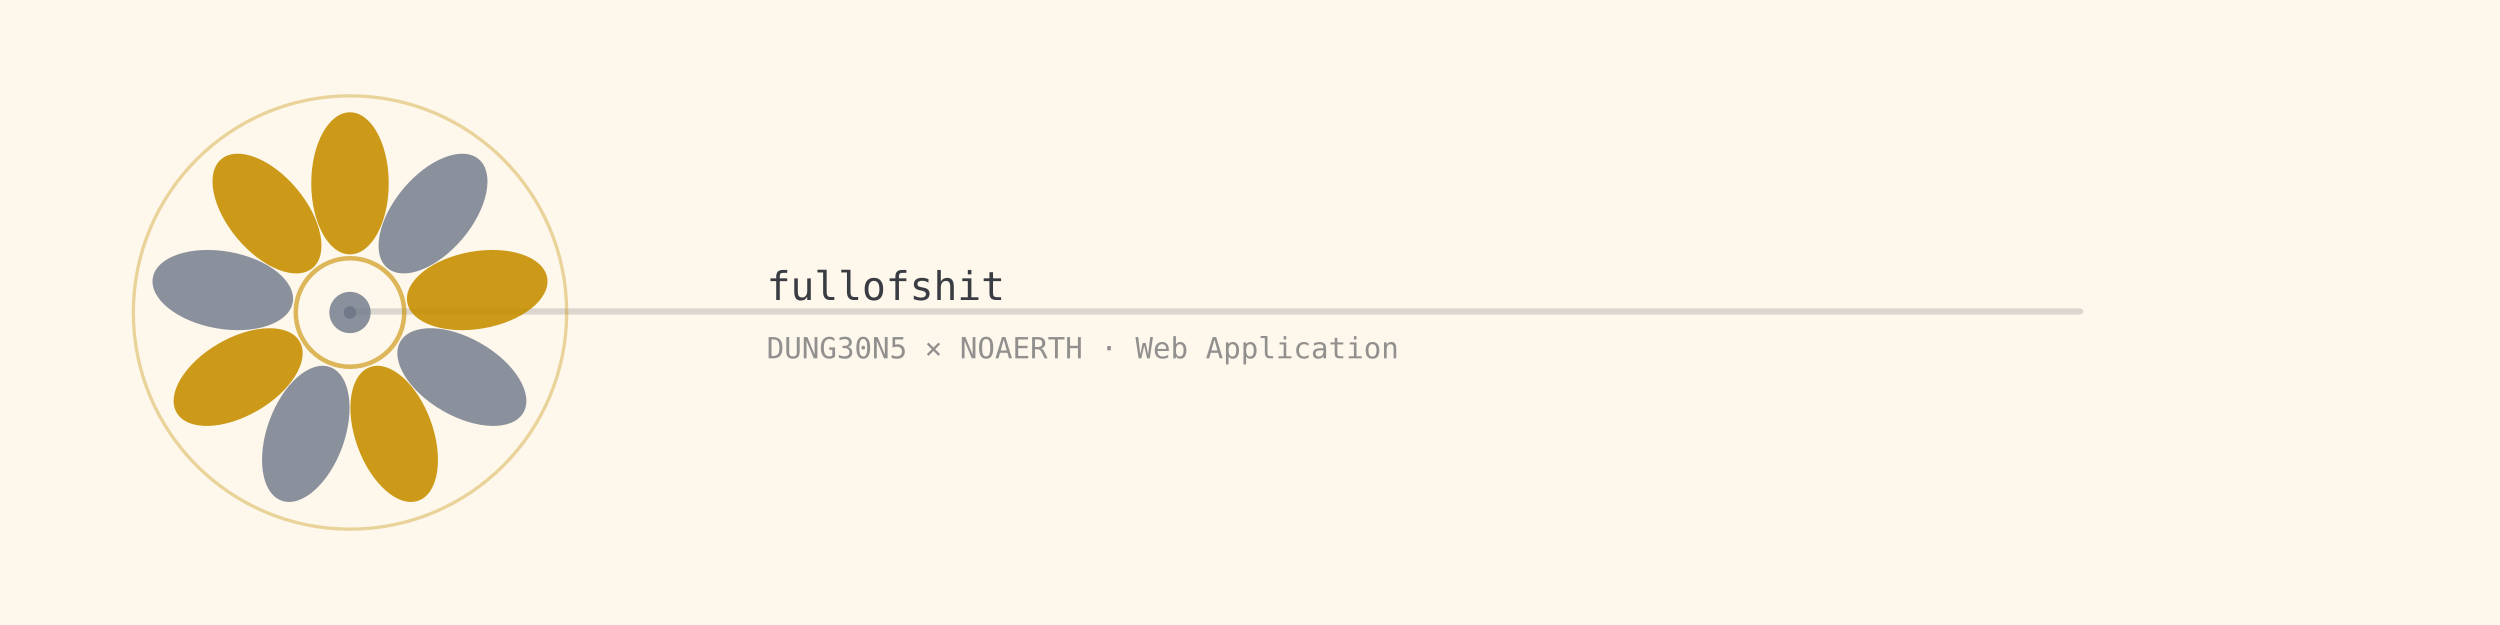
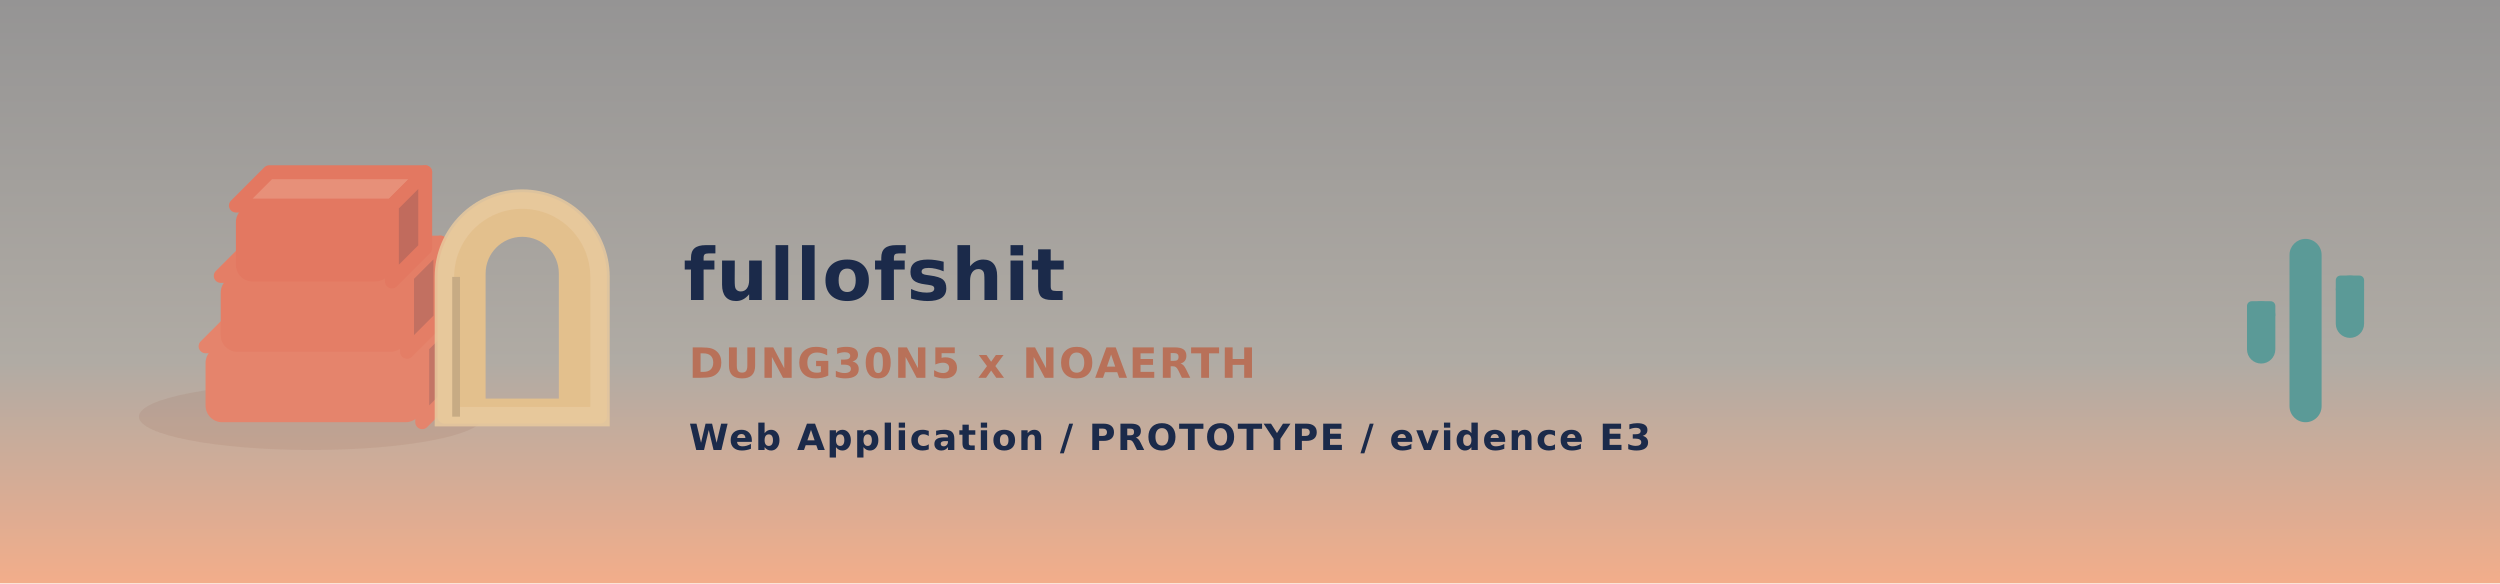
- <svg xmlns="http://www.w3.org/2000/svg" viewBox="0 0 1200 300" width="1200" height="300" role="img" aria-label="fullofshit identity object">
-   <rect width="1200" height="300" fill="#fef8ec" />
-   <defs>
-     <linearGradient id="gft" x1="0" y1="0" x2="1" y2="1">
-       <stop offset="0%" stop-color="#c78f02" />
-       <stop offset="100%" stop-color="#6e7788" />
-     </linearGradient>
-   </defs>
-   <rect x="168.00" y="148.00" width="832.00" height="3.00" rx="2.00" fill="rgba(37,40,49,0.160)" opacity="1.00" />
+ <svg xmlns="http://www.w3.org/2000/svg" width="900" height="210" viewBox="0 0 900 210" role="img" aria-label="fullofshit - identity object">
+   <linearGradient id="skyf" x1="0" y1="0" x2="0" y2="1">
+     <stop offset="0" stop-color="#959494" />
+     <stop offset="0.62" stop-color="#b0aba4" />
+     <stop offset="1" stop-color="#f3ad8a" />
+   </linearGradient>
+   <rect width="900" height="210" fill="url(#skyf)" />
+   <rect x="0" y="352" width="900" height="-142" fill="#e9cda3" />
+   <rect x="0" y="352" width="900" height="3" fill="#ebd1a9" />
+   <ellipse cx="112" cy="150" rx="62" ry="12" fill="rgba(138,90,68,0.11)" />
  <g>
-     <ellipse cx="168.00" cy="88.00" rx="18.60" ry="34.10" fill="rgba(199,143,2,0.900)" opacity="1.00" transform="rotate(0.0 168.00 88.00)" />
-     <ellipse cx="207.85" cy="102.51" rx="18.60" ry="34.10" fill="rgba(110,119,136,0.800)" opacity="1.00" transform="rotate(40.0 207.85 102.51)" />
-     <ellipse cx="229.06" cy="139.23" rx="18.60" ry="34.10" fill="rgba(199,143,2,0.900)" opacity="1.00" transform="rotate(80.0 229.06 139.23)" />
-     <ellipse cx="221.69" cy="181.00" rx="18.60" ry="34.10" fill="rgba(110,119,136,0.800)" opacity="1.00" transform="rotate(120.0 221.69 181.00)" />
-     <ellipse cx="189.21" cy="208.26" rx="18.60" ry="34.10" fill="rgba(199,143,2,0.900)" opacity="1.00" transform="rotate(160.0 189.21 208.26)" />
-     <ellipse cx="146.79" cy="208.26" rx="18.60" ry="34.10" fill="rgba(110,119,136,0.800)" opacity="1.00" transform="rotate(200.0 146.79 208.26)" />
-     <ellipse cx="114.31" cy="181.00" rx="18.60" ry="34.10" fill="rgba(199,143,2,0.900)" opacity="1.00" transform="rotate(240.0 114.31 181.00)" />
-     <ellipse cx="106.94" cy="139.23" rx="18.60" ry="34.10" fill="rgba(110,119,136,0.800)" opacity="1.00" transform="rotate(280.0 106.94 139.23)" />
-     <ellipse cx="128.15" cy="102.51" rx="18.60" ry="34.10" fill="rgba(199,143,2,0.900)" opacity="1.00" transform="rotate(320.0 128.15 102.51)" />
-     <circle cx="168.00" cy="150.00" r="26.04" fill="none" stroke="rgba(199,143,2,0.900)" stroke-width="2.17" opacity="0.70" />
-     <circle cx="168.00" cy="150.00" r="9.92" fill="rgba(110,119,136,0.800)" opacity="1.00" />
-     <animate attributeName="opacity" values="0.25;1.0;0.25" dur="13.0s" begin="0s" repeatCount="indefinite" />
+     <path d="M74,124.67 L152,124.67 L164,112.67 L86,112.67 Z" fill="#e99a82" stroke="#e5846c" stroke-width="5" stroke-linejoin="round" />
+     <path d="M152,124.67 L164,112.67 L164,140 L152,152 Z" fill="#c37566" stroke="#e5846c" stroke-width="5" stroke-linejoin="round" />
+     <rect x="74" y="124.67" width="78" height="27.33" rx="6" fill="#e5846c" />
+     <path d="M79.46,99.33 L146.54,99.33 L158.54,87.33 L91.46,87.33 Z" fill="#e8957d" stroke="#e47e66" stroke-width="5" stroke-linejoin="round" />
+     <path d="M146.54,99.33 L158.54,87.33 L158.54,114.67 L146.54,126.67 Z" fill="#c27061" stroke="#e47e66" stroke-width="5" stroke-linejoin="round" />
+     <rect x="79.46" y="99.33" width="67.08" height="27.33" rx="6" fill="#e47e66" />
+     <path d="M84.92,74 L141.08,74 L153.08,62 L96.92,62 Z" fill="#e79079" stroke="#e37861" stroke-width="5" stroke-linejoin="round" />
+     <path d="M141.08,74 L153.08,62 L153.08,89.33 L141.08,101.33 Z" fill="#c16b5d" stroke="#e37861" stroke-width="5" stroke-linejoin="round" />
+     <rect x="84.92" y="74" width="56.16" height="27.33" rx="6" fill="#e37861" />
+     <animate attributeName="opacity" values="0.72;1;0.72" dur="6s" begin="0s" repeatCount="indefinite" />
  </g>
-   <g>
-     <ellipse cx="168.00" cy="88.00" rx="18.60" ry="34.10" fill="none" opacity="1.00" transform="rotate(0.0 168.00 88.00)" />
-     <ellipse cx="207.85" cy="102.51" rx="18.60" ry="34.10" fill="none" opacity="1.00" transform="rotate(40.0 207.85 102.51)" />
-     <ellipse cx="229.06" cy="139.23" rx="18.60" ry="34.10" fill="none" opacity="1.00" transform="rotate(80.0 229.06 139.23)" />
-     <ellipse cx="221.69" cy="181.00" rx="18.60" ry="34.10" fill="none" opacity="1.00" transform="rotate(120.0 221.69 181.00)" />
-     <ellipse cx="189.21" cy="208.26" rx="18.60" ry="34.10" fill="none" opacity="1.00" transform="rotate(160.0 189.21 208.26)" />
-     <ellipse cx="146.79" cy="208.26" rx="18.60" ry="34.10" fill="none" opacity="1.00" transform="rotate(200.0 146.79 208.26)" />
-     <ellipse cx="114.31" cy="181.00" rx="18.60" ry="34.10" fill="none" opacity="1.00" transform="rotate(240.0 114.31 181.00)" />
-     <ellipse cx="106.94" cy="139.23" rx="18.60" ry="34.10" fill="none" opacity="1.00" transform="rotate(280.0 106.94 139.23)" />
-     <ellipse cx="128.15" cy="102.51" rx="18.60" ry="34.10" fill="none" opacity="1.00" transform="rotate(320.0 128.15 102.51)" />
-     <circle cx="168.00" cy="150.00" r="26.04" fill="none" stroke="none" stroke-width="2.17" opacity="0.70" />
-     <circle cx="168.00" cy="150.00" r="9.92" fill="none" opacity="1.00" />
-     <animateTransform attributeName="transform" type="rotate" values="0.0 0.00 0.00 360.0 0.00 0.00" dur="26.0s" begin="0s" repeatCount="indefinite" />
-   </g>
-   <g>
-     <circle cx="168.00" cy="150.00" r="104.00" fill="none" stroke="rgba(199,143,2,0.350)" stroke-width="1.60" opacity="1.00" />
-     <animate attributeName="opacity" values="0.25;1.0;0.25" dur="13.0s" begin="0s" repeatCount="indefinite" />
-   </g>
-   <circle cx="168" cy="150" r="3" fill="rgba(110,119,136,0.900)">
-     <animate attributeName="opacity" values="0.35;0.95;0.35" dur="13.0s" begin="0s" repeatCount="indefinite" />
-   </circle>
-   <text x="368" y="144" font-family="ui-monospace,Menlo,monospace" font-size="19" fill="rgba(37,40,49,0.900)">fullofshit</text>
-   <text x="368" y="172" font-family="ui-monospace,Menlo,monospace" font-size="14" fill="rgba(37,40,49,0.500)">DUNG30N5 × NOAERTH · Web Application</text>
+   <path d="M160,150 L160,99.68 A28,28 0 0 1 216,99.68 L216,150 Z M172.32,146 L172.32,98.43 A15.68,15.68 0 0 1 203.68,98.43 L203.68,146 Z" fill="#e3c08d" fill-rule="evenodd" stroke="#e3c08d" stroke-width="5" stroke-linejoin="round" />
+   <path d="M160,150 L160,99.68 A28,28 0 0 1 216,99.68 L216,150 Z" fill="none" stroke="#e8c99d" stroke-width="7" stroke-linecap="round" opacity="0.85" />
+   <rect x="162.8" y="99.68" width="2.8" height="50.32" fill="#c7ab84" />
+   <text x="246" y="108" font-family="Verdana,DejaVu Sans,sans-serif" font-size="26" font-weight="700" letter-spacing="0.6" fill="#1b2a4a" text-anchor="start">fullofshit</text>
+   <text x="248" y="136" font-family="Verdana,DejaVu Sans,sans-serif" font-size="15" font-weight="700" letter-spacing="0.6" fill="#b87159" text-anchor="start">DUNG30N5 x NOAERTH</text>
+   <text x="248" y="162" font-family="Verdana,DejaVu Sans,sans-serif" font-size="13" font-weight="700" letter-spacing="0.6" fill="#1b2a4a" text-anchor="start">Web Application  /  PROTOTYPE  /  evidence E3</text>
+   <rect x="824.22" y="86" width="11.56" height="66" rx="5.78" fill="#5b9a97" />
+   <rect x="808.92" y="108.44" width="10.2" height="22.44" rx="5.1" fill="#5b9a97" />
+   <rect x="808.92" y="108.44" width="10.2" height="6.6" rx="1.7" fill="#5b9a97" />
+   <rect x="840.88" y="99.2" width="10.2" height="22.44" rx="5.1" fill="#5b9a97" />
+   <rect x="840.88" y="99.2" width="10.2" height="6.6" rx="1.7" fill="#5b9a97" />
</svg>
